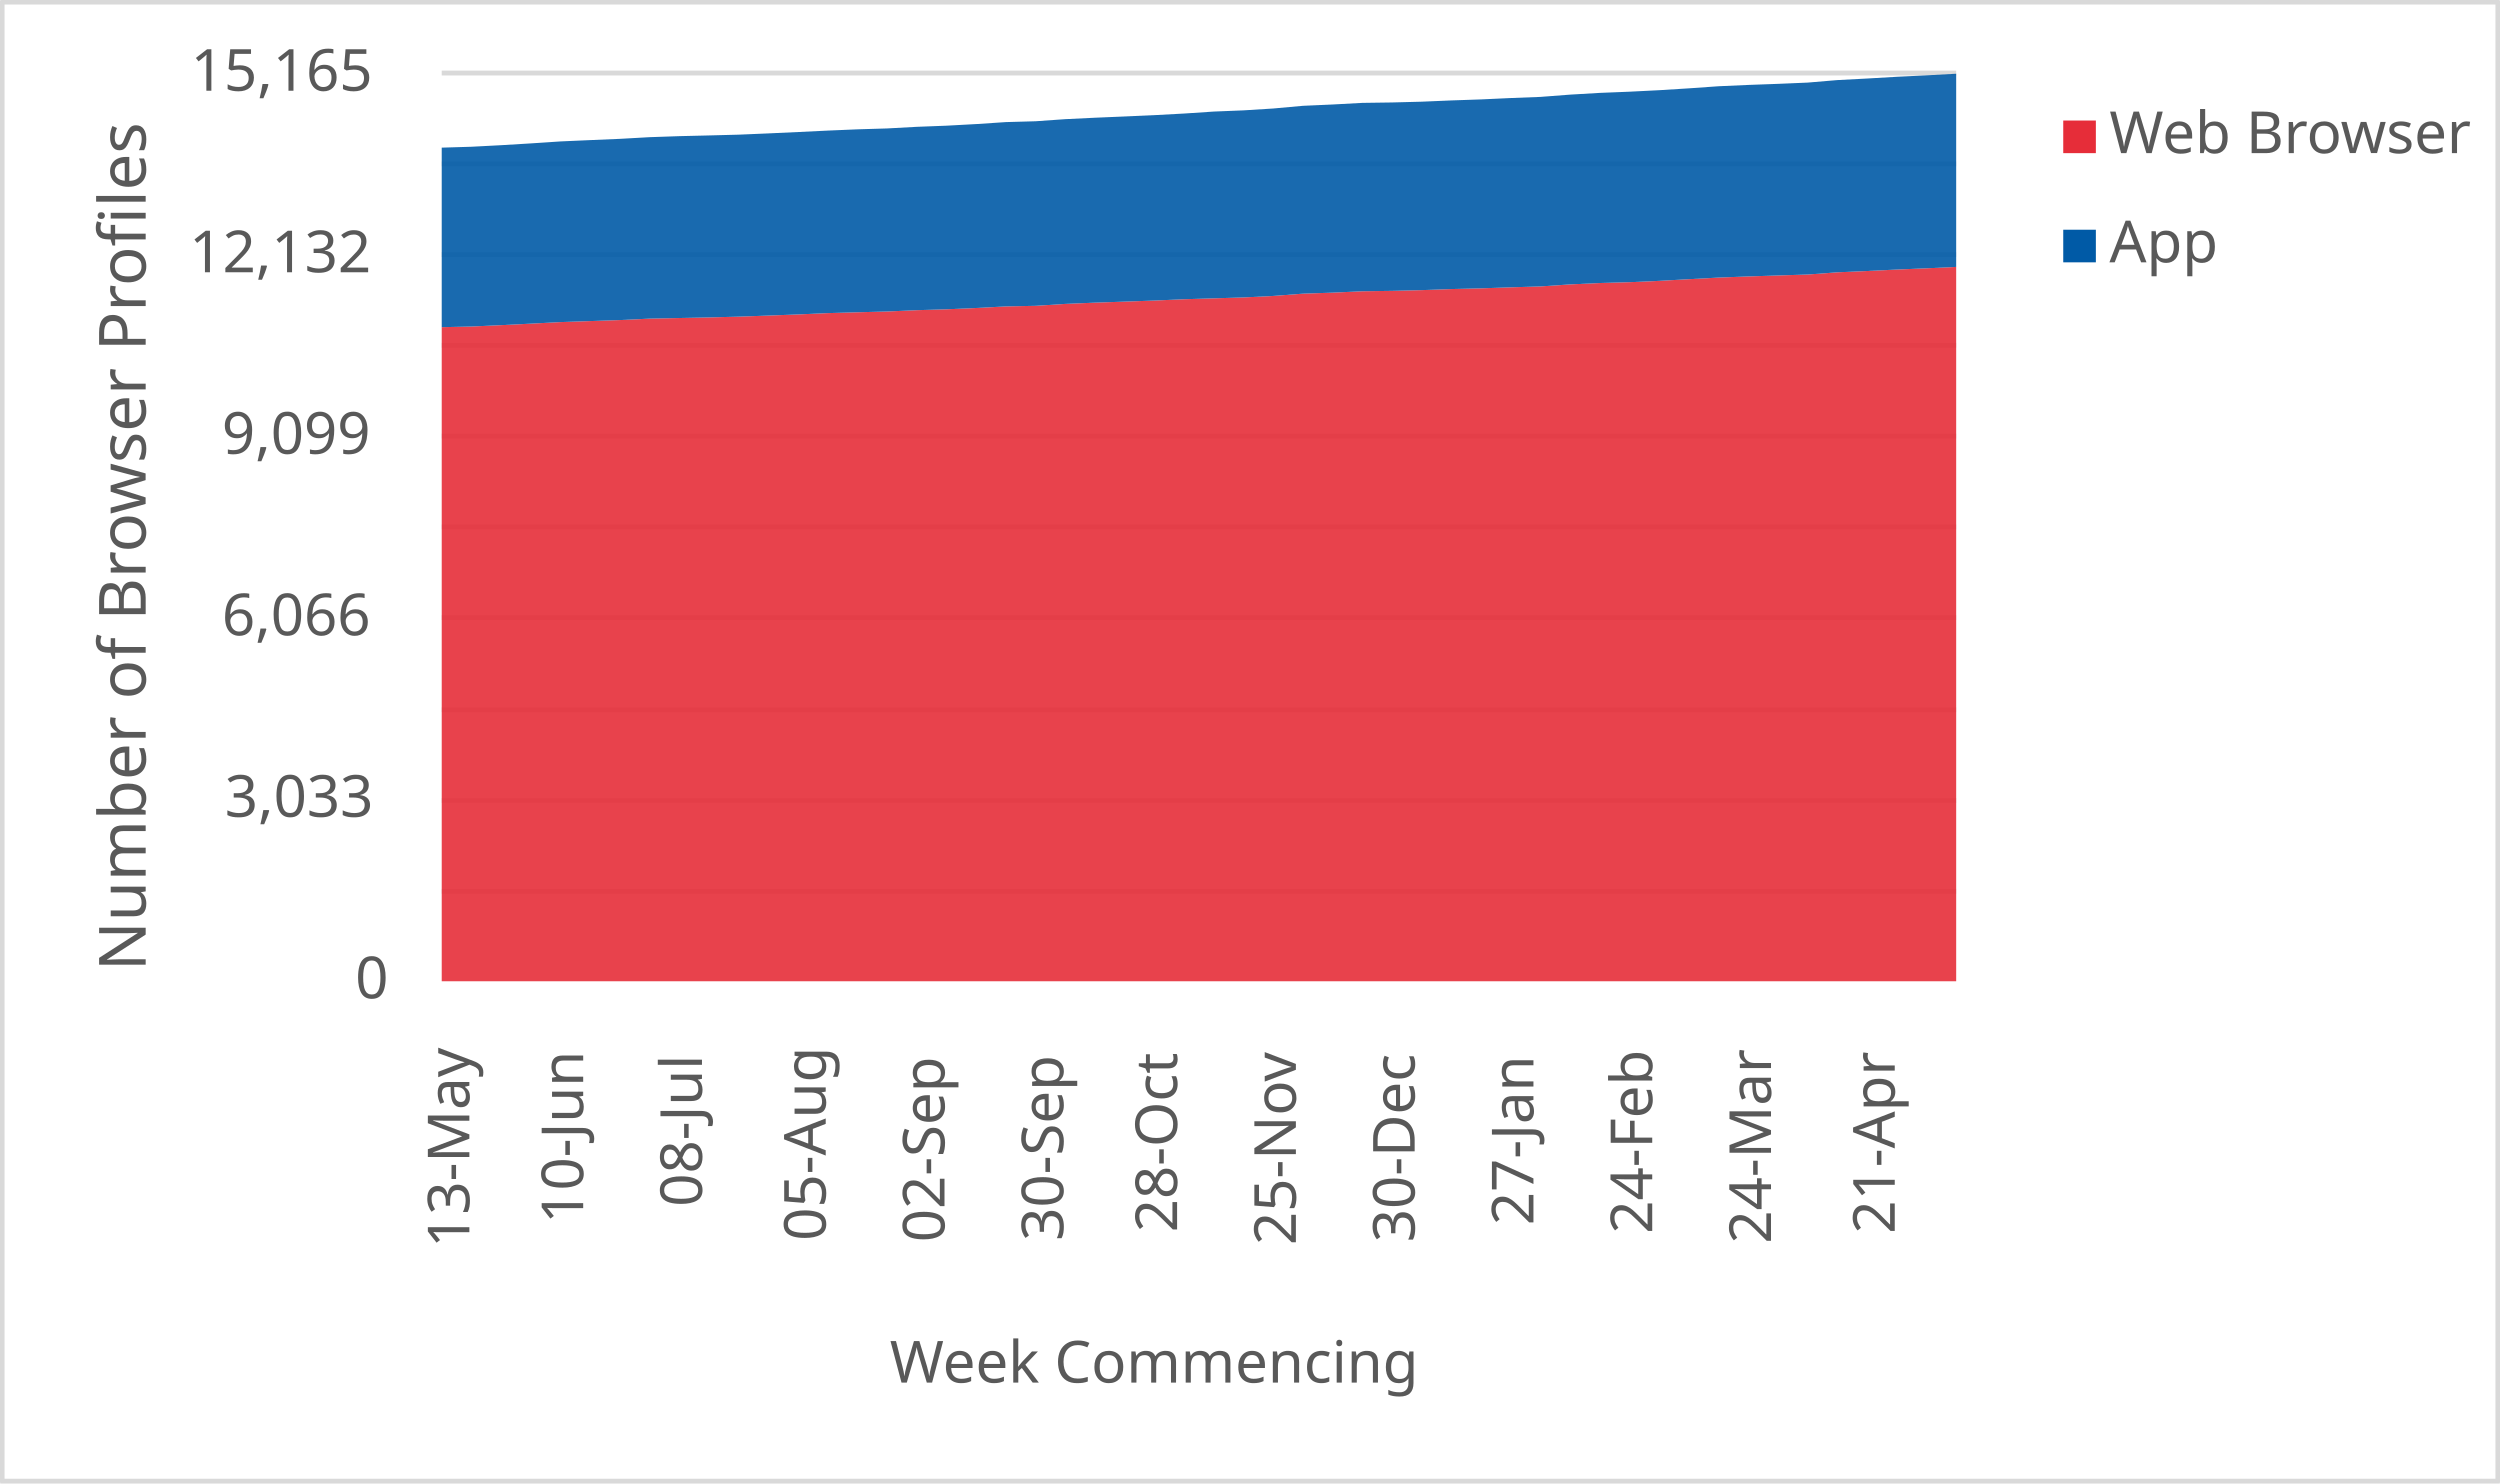
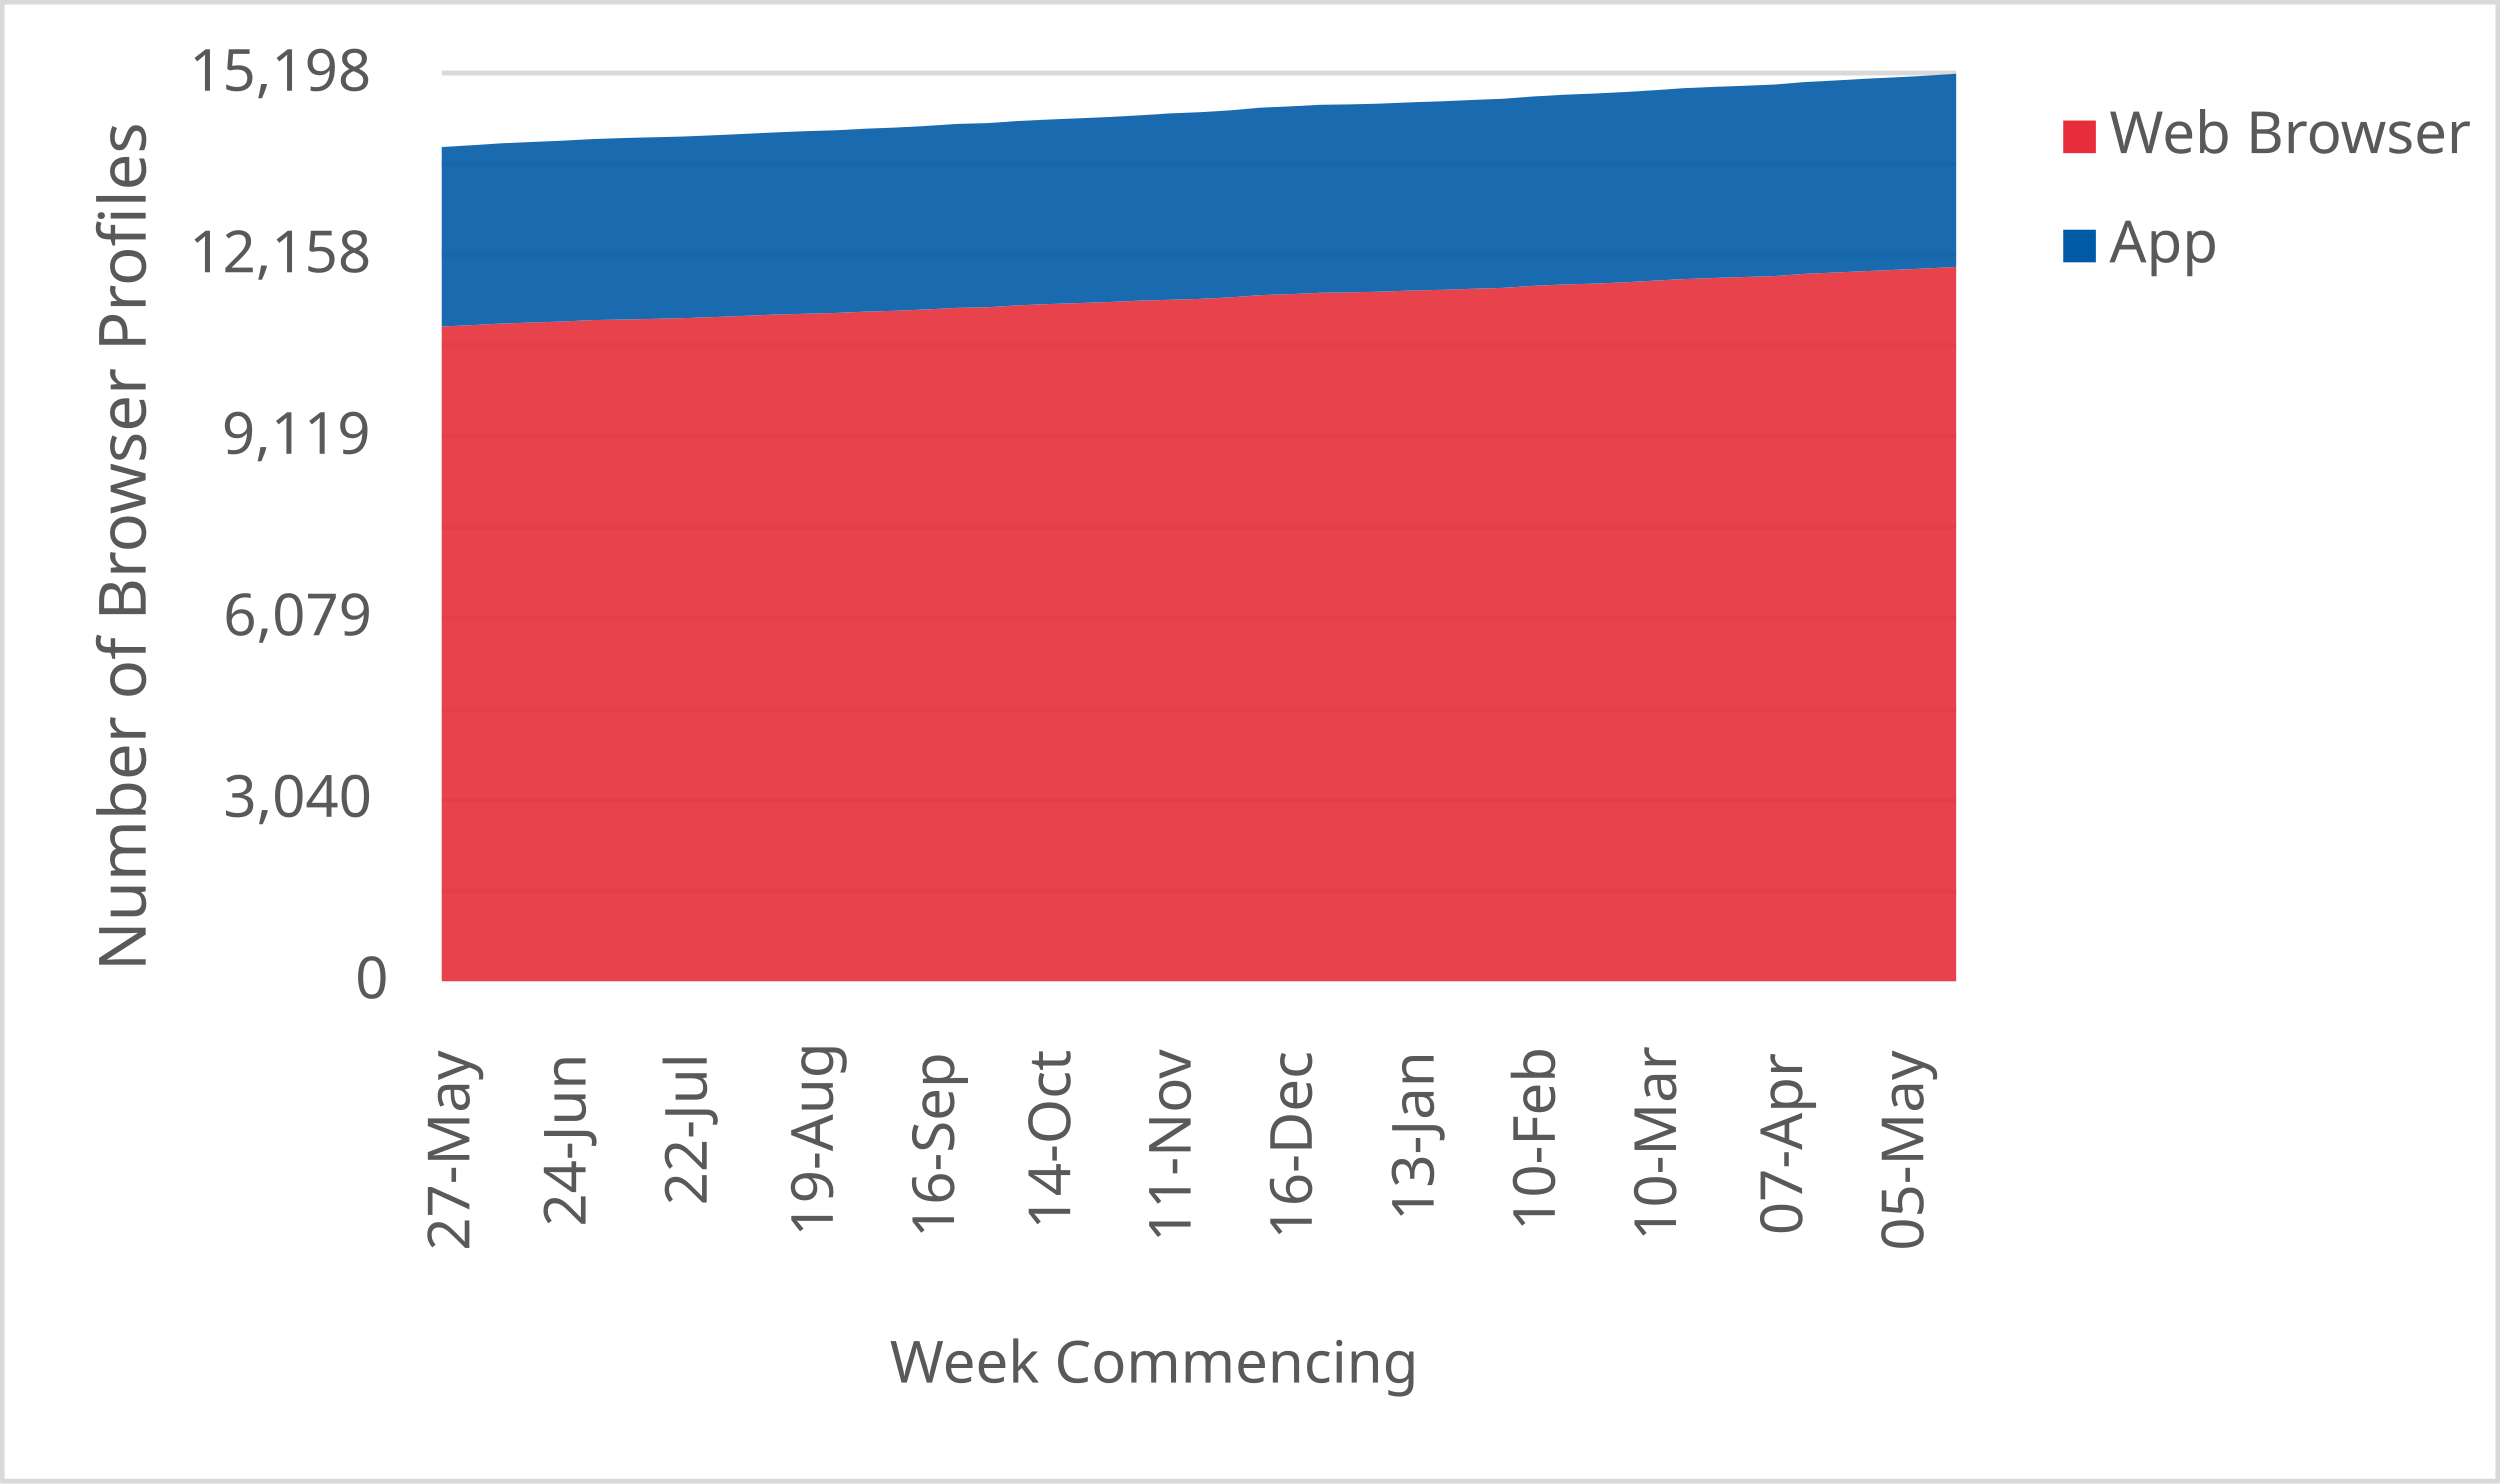
<svg xmlns="http://www.w3.org/2000/svg" width="1763" height="1046" xml:space="preserve" overflow="hidden">
  <defs>
    <clipPath id="clip0">
      <rect x="2917" y="346" width="1763" height="1046" />
    </clipPath>
  </defs>
  <g clip-path="url(#clip0)" transform="translate(-2917 -346)">
    <rect x="2918" y="347" width="1760" height="1043" fill="#FFFFFF" />
    <g>
      <path d="    M3228.5 974.532 4296.5 974.532    M3228.5 910.53 4296.5 910.53    M3228.5 846.528 4296.5 846.528    M3228.5 781.526 4296.5 781.526    M3228.5 717.524 4296.5 717.524    M3228.5 653.522 4296.5 653.522    M3228.5 589.52 4296.5 589.52    M3228.5 525.517 4296.5 525.517    M3228.5 461.515 4296.5 461.515    M3228.5 397.5 4296.5 397.5" stroke="#D9D9D9" stroke-width="3.438" stroke-linejoin="round" stroke-miterlimit="10" fill="none" />
    </g>
    <g>
      <path d="M 1038.5 4296.5 1038.5" stroke="#D9D9D9" stroke-width="3.438" stroke-linejoin="round" stroke-miterlimit="10" fill="none" fill-rule="evenodd" />
    </g>
    <g>
-       <text fill="#595959" font-family="Verdana,sans-serif" font-weight="400" font-size="41" transform="matrix(6.12323e-17 -1 1 6.12323e-17 3248 1226)">13-May</text>
+       <text fill="#595959" font-family="Verdana,sans-serif" font-weight="400" font-size="41" transform="matrix(6.12323e-17 -1 1 6.12323e-17 3248 1228)">27-May</text>
    </g>
    <g>
-       <text fill="#595959" font-family="Verdana,sans-serif" font-weight="400" font-size="41" transform="matrix(6.12323e-17 -1 1 6.12323e-17 3328.265 1209)">10-Jun</text>
+       <text fill="#595959" font-family="Verdana,sans-serif" font-weight="400" font-size="41" transform="matrix(6.12323e-17 -1 1 6.12323e-17 3329.94 1211)">24-Jun</text>
    </g>
    <g>
-       <text fill="#595959" font-family="Verdana,sans-serif" font-weight="400" font-size="41" transform="matrix(6.12323e-17 -1 1 6.12323e-17 3412.029 1197)">08-Jul</text>
+       <text fill="#595959" font-family="Verdana,sans-serif" font-weight="400" font-size="41" transform="matrix(6.12323e-17 -1 1 6.12323e-17 3415.38 1196)">22-Jul</text>
    </g>
    <g>
-       <text fill="#595959" font-family="Verdana,sans-serif" font-weight="400" font-size="41" transform="matrix(6.12323e-17 -1 1 6.12323e-17 3499.294 1221)">05-Aug</text>
+       <text fill="#595959" font-family="Verdana,sans-serif" font-weight="400" font-size="41" transform="matrix(6.12323e-17 -1 1 6.12323e-17 3504.32 1218)">19-Aug</text>
    </g>
    <g>
-       <text fill="#595959" font-family="Verdana,sans-serif" font-weight="400" font-size="41" transform="matrix(6.12323e-17 -1 1 6.12323e-17 3583.059 1222)">02-Sep</text>
+       <text fill="#595959" font-family="Verdana,sans-serif" font-weight="400" font-size="41" transform="matrix(6.12323e-17 -1 1 6.12323e-17 3589.76 1219)">16-Sep</text>
    </g>
    <g>
-       <text fill="#595959" font-family="Verdana,sans-serif" font-weight="400" font-size="41" transform="matrix(6.12323e-17 -1 1 6.12323e-17 3666.824 1221)">30-Sep</text>
+       <text fill="#595959" font-family="Verdana,sans-serif" font-weight="400" font-size="41" transform="matrix(6.12323e-17 -1 1 6.12323e-17 3671.7 1213)">14-Oct</text>
    </g>
    <g>
-       <text fill="#595959" font-family="Verdana,sans-serif" font-weight="400" font-size="41" transform="matrix(6.12323e-17 -1 1 6.12323e-17 3747.088 1215)">28-Oct</text>
+       <text fill="#595959" font-family="Verdana,sans-serif" font-weight="400" font-size="41" transform="matrix(6.12323e-17 -1 1 6.12323e-17 3756.64 1222)">11-Nov</text>
    </g>
    <g>
-       <text fill="#595959" font-family="Verdana,sans-serif" font-weight="400" font-size="41" transform="matrix(6.12323e-17 -1 1 6.12323e-17 3830.853 1224)">25-Nov</text>
+       <text fill="#595959" font-family="Verdana,sans-serif" font-weight="400" font-size="41" transform="matrix(6.12323e-17 -1 1 6.12323e-17 3842.08 1220)">16-Dec</text>
    </g>
    <g>
-       <text fill="#595959" font-family="Verdana,sans-serif" font-weight="400" font-size="41" transform="matrix(6.12323e-17 -1 1 6.12323e-17 3914.618 1222)">30-Dec</text>
+       <text fill="#595959" font-family="Verdana,sans-serif" font-weight="400" font-size="41" transform="matrix(6.12323e-17 -1 1 6.12323e-17 3928.02 1207)">13-Jan</text>
    </g>
    <g>
-       <text fill="#595959" font-family="Verdana,sans-serif" font-weight="400" font-size="41" transform="matrix(6.12323e-17 -1 1 6.12323e-17 3998.382 1210)">27-Jan</text>
+       <text fill="#595959" font-family="Verdana,sans-serif" font-weight="400" font-size="41" transform="matrix(6.12323e-17 -1 1 6.12323e-17 4013.46 1214)">10-Feb</text>
    </g>
    <g>
-       <text fill="#595959" font-family="Verdana,sans-serif" font-weight="400" font-size="41" transform="matrix(6.12323e-17 -1 1 6.12323e-17 4082.147 1216)">24-Feb</text>
+       <text fill="#595959" font-family="Verdana,sans-serif" font-weight="400" font-size="41" transform="matrix(6.12323e-17 -1 1 6.12323e-17 4098.9 1221)">10-Mar</text>
    </g>
    <g>
-       <text fill="#595959" font-family="Verdana,sans-serif" font-weight="400" font-size="41" transform="matrix(6.12323e-17 -1 1 6.12323e-17 4165.912 1223)">24-Mar</text>
+       <text fill="#595959" font-family="Verdana,sans-serif" font-weight="400" font-size="41" transform="matrix(6.12323e-17 -1 1 6.12323e-17 4187.84 1217)">07-Apr</text>
    </g>
    <g>
-       <text fill="#595959" font-family="Verdana,sans-serif" font-weight="400" font-size="41" transform="matrix(6.12323e-17 -1 1 6.12323e-17 4253.176 1216)">21-Apr</text>
+       <text fill="#595959" font-family="Verdana,sans-serif" font-weight="400" font-size="41" transform="matrix(6.12323e-17 -1 1 6.12323e-17 4273.28 1228)">05-May</text>
    </g>
    <g>
      <text fill="#595959" font-family="Verdana,sans-serif" font-weight="400" font-size="41" transform="matrix(1 0 0 1 3167.5 1050)">0</text>
    </g>
    <g>
-       <text fill="#595959" font-family="Verdana,sans-serif" font-weight="400" font-size="41" transform="matrix(1 0 0 1 3075.5 922)">3,033</text>
+       <text fill="#595959" font-family="Verdana,sans-serif" font-weight="400" font-size="41" transform="matrix(1 0 0 1 3074.5 922)">3,040</text>
    </g>
    <g>
-       <text fill="#595959" font-family="Verdana,sans-serif" font-weight="400" font-size="41" transform="matrix(1 0 0 1 3073.5 794)">6,066</text>
+       <text fill="#595959" font-family="Verdana,sans-serif" font-weight="400" font-size="41" transform="matrix(1 0 0 1 3074.5 794)">6,079</text>
    </g>
    <g>
-       <text fill="#595959" font-family="Verdana,sans-serif" font-weight="400" font-size="41" transform="matrix(1 0 0 1 3073.5 666)">9,099</text>
+       <text fill="#595959" font-family="Verdana,sans-serif" font-weight="400" font-size="41" transform="matrix(1 0 0 1 3073.5 666)">9,119</text>
    </g>
    <g>
-       <text fill="#595959" font-family="Verdana,sans-serif" font-weight="400" font-size="41" transform="matrix(1 0 0 1 3050.5 538)">12,132</text>
+       <text fill="#595959" font-family="Verdana,sans-serif" font-weight="400" font-size="41" transform="matrix(1 0 0 1 3050.5 538)">12,158</text>
    </g>
    <g>
-       <text fill="#595959" font-family="Verdana,sans-serif" font-weight="400" font-size="41" transform="matrix(1 0 0 1 3051.5 410)">15,165</text>
+       <text fill="#595959" font-family="Verdana,sans-serif" font-weight="400" font-size="41" transform="matrix(1 0 0 1 3050.5 410)">15,198</text>
    </g>
    <g>
      <text fill="#595959" font-family="Verdana,sans-serif" font-weight="400" font-size="41" transform="matrix(1 0 0 1 3544.5 1321)">Week Commencing</text>
    </g>
    <g>
      <text fill="#595959" font-family="Verdana,sans-serif" font-weight="400" font-size="46" transform="matrix(6.12323e-17 -1 1 6.12323e-17 3019.73 1030.75)">Number of Browser Profiles</text>
    </g>
    <rect x="2918.5" y="347.5" width="1760" height="1043" stroke="#D9D9D9" stroke-width="3.438" stroke-linejoin="round" stroke-miterlimit="10" fill="none" />
    <g>
-       <path d="M3228.5 1038 3249.441 1038 3270.382 1038 3291.324 1038 3312.265 1038 3333.206 1038 3354.147 1038 3375.088 1038 3396.029 1038 3416.971 1038 3437.912 1038 3458.853 1038 3479.794 1038 3500.735 1038 3521.676 1038 3542.618 1038 3563.559 1038 3584.5 1038 3605.441 1038 3626.382 1038 3647.324 1038 3668.265 1038 3689.206 1038 3710.147 1038 3731.088 1038 3752.029 1038 3772.971 1038 3793.912 1038 3814.853 1038 3835.794 1038 3856.735 1038 3877.676 1038 3898.618 1038 3919.559 1038 3940.5 1038 3961.441 1038 3982.382 1038 4003.324 1038 4024.265 1038 4045.206 1038 4066.147 1038 4087.088 1038 4108.029 1038 4128.971 1038 4149.912 1038 4170.853 1038 4191.794 1038 4212.735 1038 4233.676 1038 4254.618 1038 4275.559 1038 4296.5 1038 4296.5 534.229 4275.559 535.2 4254.618 536.086 4233.676 537.099 4212.735 538.028 4191.794 539.589 4170.853 540.264 4149.912 540.94 4128.971 541.742 4108.029 542.881 4087.088 544.063 4066.147 544.991 4045.206 545.582 4024.265 546.553 4003.324 547.987 3982.382 548.621 3961.441 549.338 3940.5 549.844 3919.559 550.604 3898.618 551.11 3877.676 551.406 3856.735 552.377 3835.794 553.094 3814.853 554.698 3793.912 555.753 3772.971 556.386 3752.029 557.019 3731.088 557.947 3710.147 558.707 3689.206 559.424 3668.265 560.311 3647.324 561.661 3626.382 562.083 3605.441 563.18 3584.5 564.109 3563.559 564.742 3542.618 565.67 3521.676 566.219 3500.735 566.81 3479.794 567.738 3458.853 568.54 3437.912 569.3 3416.971 569.848 3396.029 570.27 3375.088 570.692 3354.147 571.705 3333.206 572.423 3312.265 573.14 3291.324 574.237 3270.382 575.292 3249.441 576.263 3228.5 576.727 3228.5 1038Z" fill="#e62d39" opacity="0.9" />
+       <path d="M3228.5 1038 3249.86 1038 3271.22 1038 3292.58 1038 3313.94 1038 3335.3 1038 3356.66 1038 3378.02 1038 3399.38 1038 3420.74 1038 3442.1 1038 3463.46 1038 3484.82 1038 3506.18 1038 3527.54 1038 3548.9 1038 3570.26 1038 3591.62 1038 3612.98 1038 3634.34 1038 3655.7 1038 3677.06 1038 3698.42 1038 3719.78 1038 3741.14 1038 3762.5 1038 3783.86 1038 3805.22 1038 3826.58 1038 3847.94 1038 3869.3 1038 3890.66 1038 3912.02 1038 3933.38 1038 3954.74 1038 3976.1 1038 3997.46 1038 4018.82 1038 4040.18 1038 4061.54 1038 4082.9 1038 4104.26 1038 4125.62 1038 4146.98 1038 4168.34 1038 4189.7 1038 4211.06 1038 4232.42 1038 4253.78 1038 4275.14 1038 4296.5 1038 4296.5 534.186 4275.14 535.323 4253.78 536.292 4232.42 537.176 4211.06 538.187 4189.7 539.113 4168.34 540.671 4146.98 541.345 4125.62 542.019 4104.26 542.819 4082.9 543.956 4061.54 545.135 4040.18 546.062 4018.82 546.651 3997.46 547.62 3976.1 549.051 3954.74 549.683 3933.38 550.399 3912.02 550.904 3890.66 551.662 3869.3 552.168 3847.94 552.462 3826.58 553.431 3805.22 554.147 3783.86 555.747 3762.5 556.8 3741.14 557.432 3719.78 558.063 3698.42 558.99 3677.06 559.748 3655.7 560.463 3634.34 561.348 3612.98 562.695 3591.62 563.116 3570.26 564.211 3548.9 565.138 3527.54 565.769 3506.18 566.696 3484.82 567.243 3463.46 567.833 3442.1 568.759 3420.74 569.559 3399.38 570.317 3378.02 570.865 3356.66 571.286 3335.3 571.707 3313.94 572.718 3292.58 573.434 3271.22 574.149 3249.86 575.244 3228.5 576.297 3228.5 1038Z" fill="#e62d39" opacity="0.9" />
    </g>
    <g>
-       <path d="M3228.5 576.727 3249.441 576.263 3270.382 575.292 3291.324 574.237 3312.265 573.14 3333.206 572.423 3354.147 571.705 3375.088 570.692 3396.029 570.27 3416.971 569.848 3437.912 569.3 3458.853 568.54 3479.794 567.738 3500.735 566.81 3521.676 566.219 3542.618 565.67 3563.559 564.742 3584.5 564.109 3605.441 563.18 3626.382 562.083 3647.324 561.661 3668.265 560.311 3689.206 559.424 3710.147 558.707 3731.088 557.947 3752.029 557.019 3772.971 556.386 3793.912 555.753 3814.853 554.698 3835.794 553.094 3856.735 552.377 3877.676 551.406 3898.618 551.11 3919.559 550.604 3940.5 549.844 3961.441 549.338 3982.382 548.621 4003.324 547.987 4024.265 546.553 4045.206 545.582 4066.147 544.991 4087.088 544.063 4108.029 542.881 4128.971 541.742 4149.912 540.94 4170.853 540.264 4191.794 539.589 4212.735 538.028 4233.676 537.099 4254.618 536.086 4275.559 535.2 4296.5 534.229 4296.5 398 4275.559 399.139 4254.618 400.152 4233.676 401.376 4212.735 402.473 4191.794 404.246 4170.853 405.132 4149.912 405.892 4128.971 406.82 4108.029 408.297 4087.088 409.606 4066.147 410.661 4045.206 411.505 4024.265 412.729 4003.324 414.332 3982.382 415.134 3961.441 416.105 3940.5 416.822 3919.559 417.709 3898.618 418.257 3877.676 418.553 3856.735 419.692 3835.794 420.621 3814.853 422.52 3793.912 423.828 3772.971 424.672 3752.029 426.065 3731.088 427.204 3710.147 428.133 3689.206 429.019 3668.265 430.032 3647.324 431.509 3626.382 432.1 3605.441 433.492 3584.5 434.632 3563.559 435.434 3542.618 436.573 3521.676 437.206 3500.735 438.092 3479.794 439.105 3458.853 440.076 3437.912 440.962 3416.971 441.511 3396.029 442.017 3375.088 442.735 3354.147 443.916 3333.206 444.803 3312.265 445.731 3291.324 447.124 3270.382 448.39 3249.441 449.487 3228.5 450.12 3228.5 576.727Z" fill="#005aa6" opacity="0.9" />
+       <path d="M3228.5 576.297 3249.86 575.244 3271.22 574.149 3292.58 573.434 3313.94 572.718 3335.3 571.707 3356.66 571.286 3378.02 570.865 3399.38 570.317 3420.74 569.559 3442.1 568.759 3463.46 567.833 3484.82 567.243 3506.18 566.696 3527.54 565.769 3548.9 565.138 3570.26 564.211 3591.62 563.116 3612.98 562.695 3634.34 561.348 3655.7 560.463 3677.06 559.748 3698.42 558.99 3719.78 558.063 3741.14 557.432 3762.5 556.8 3783.86 555.747 3805.22 554.147 3826.58 553.431 3847.94 552.462 3869.3 552.168 3890.66 551.662 3912.02 550.904 3933.38 550.399 3954.74 549.683 3976.1 549.051 3997.46 547.62 4018.82 546.651 4040.18 546.062 4061.54 545.135 4082.9 543.956 4104.26 542.819 4125.62 542.019 4146.98 541.345 4168.34 540.671 4189.7 539.113 4211.06 538.187 4232.42 537.176 4253.78 536.292 4275.14 535.323 4296.5 534.186 4296.5 398 4275.14 399.39 4253.78 400.527 4232.42 401.537 4211.06 402.759 4189.7 403.853 4168.34 405.622 4146.98 406.506 4125.62 407.264 4104.26 408.191 4082.9 409.665 4061.54 410.97 4040.18 412.023 4018.82 412.865 3997.46 414.086 3976.1 415.687 3954.74 416.487 3933.38 417.455 3912.02 418.171 3890.66 419.055 3869.3 419.603 3847.94 419.898 3826.58 421.035 3805.22 421.961 3783.86 423.856 3762.5 425.161 3741.14 426.004 3719.78 427.393 3698.42 428.53 3677.06 429.457 3655.7 430.341 3634.34 431.352 3612.98 432.826 3591.62 433.415 3570.26 434.805 3548.9 435.942 3527.54 436.742 3506.18 437.879 3484.82 438.511 3463.46 439.395 3442.1 440.406 3420.74 441.374 3399.38 442.258 3378.02 442.806 3356.66 443.311 3335.3 444.027 3313.94 445.206 3292.58 446.091 3271.22 447.017 3249.86 448.407 3228.5 449.67 3228.5 576.297Z" fill="#005aa6" opacity="0.9" />
    </g>
    <g>
      <rect x="4372" y="431" width="23" height="23" fill="#e62d39" />
    </g>
    <g>
      <text fill="#595959" font-family="Verdana,sans-serif" font-weight="400" font-size="41" transform="matrix(1 0 0 1 4404.56 454)">Web Browser</text>
    </g>
    <g>
      <rect x="4372" y="508" width="23" height="23" fill="#005aa6" />
    </g>
    <g>
      <text fill="#595959" font-family="Verdana,sans-serif" font-weight="400" font-size="41" transform="matrix(1 0 0 1 4404.56 531)">App</text>
    </g>
  </g>
</svg>
